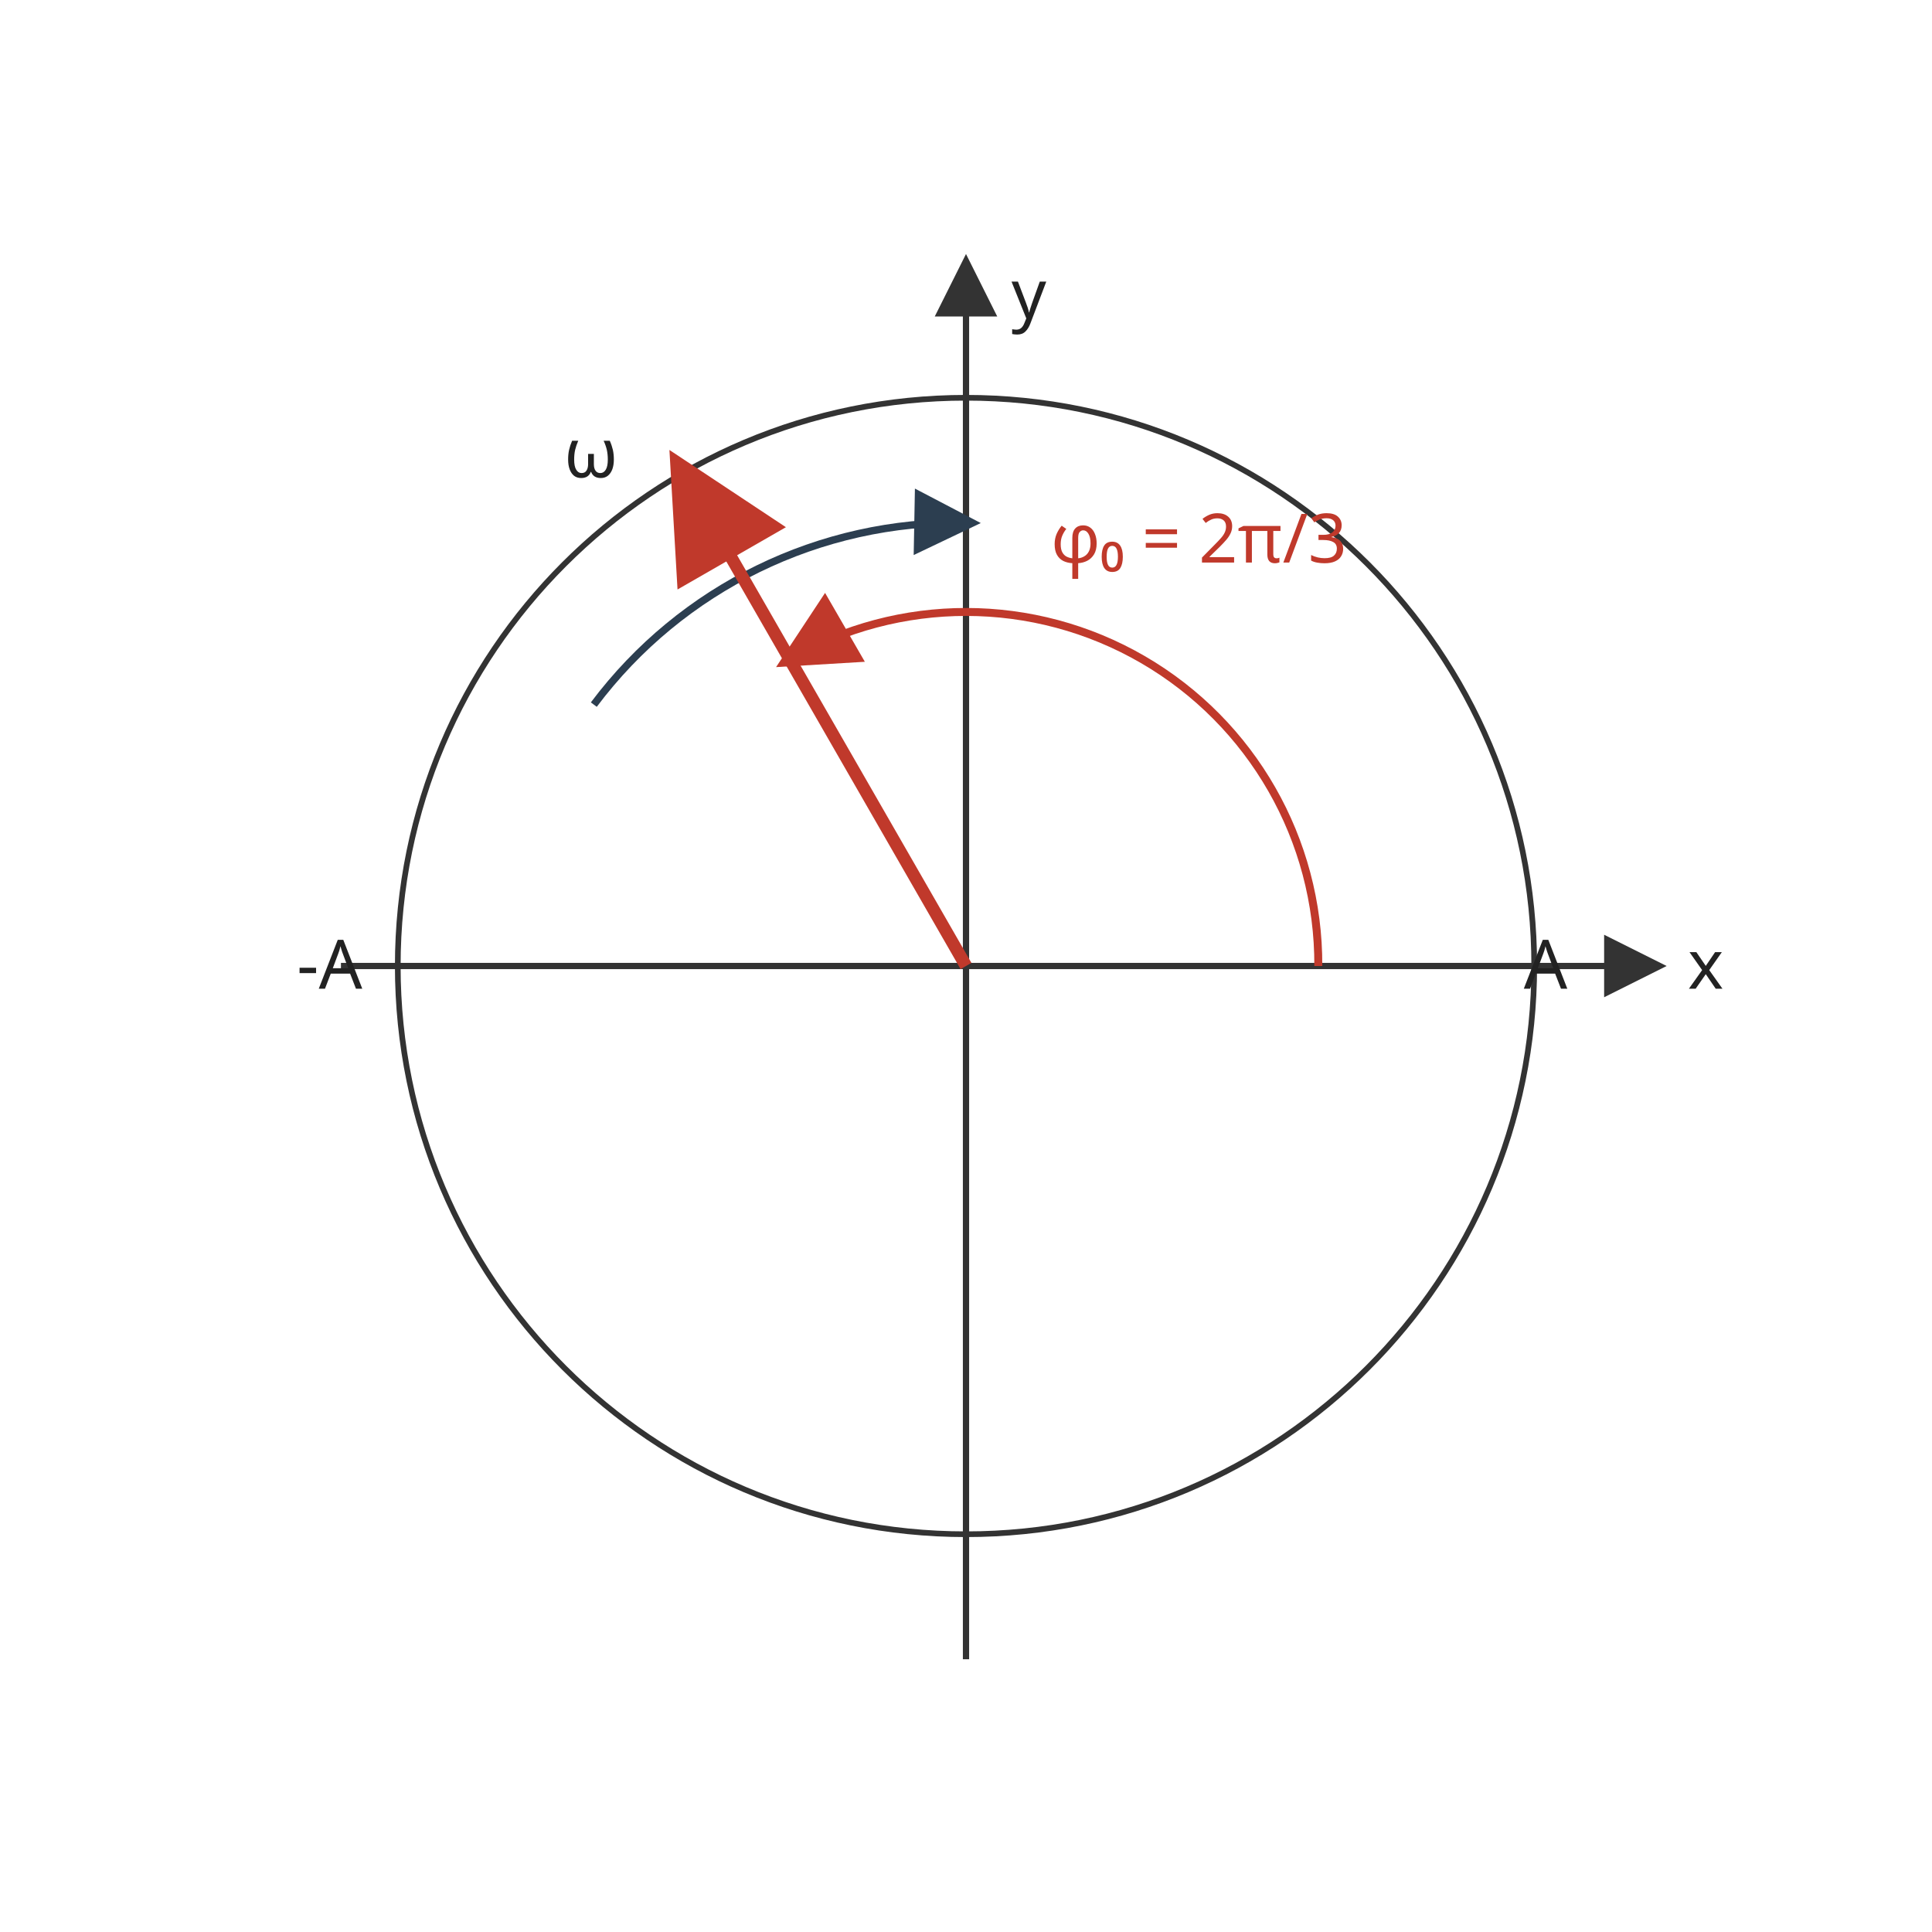
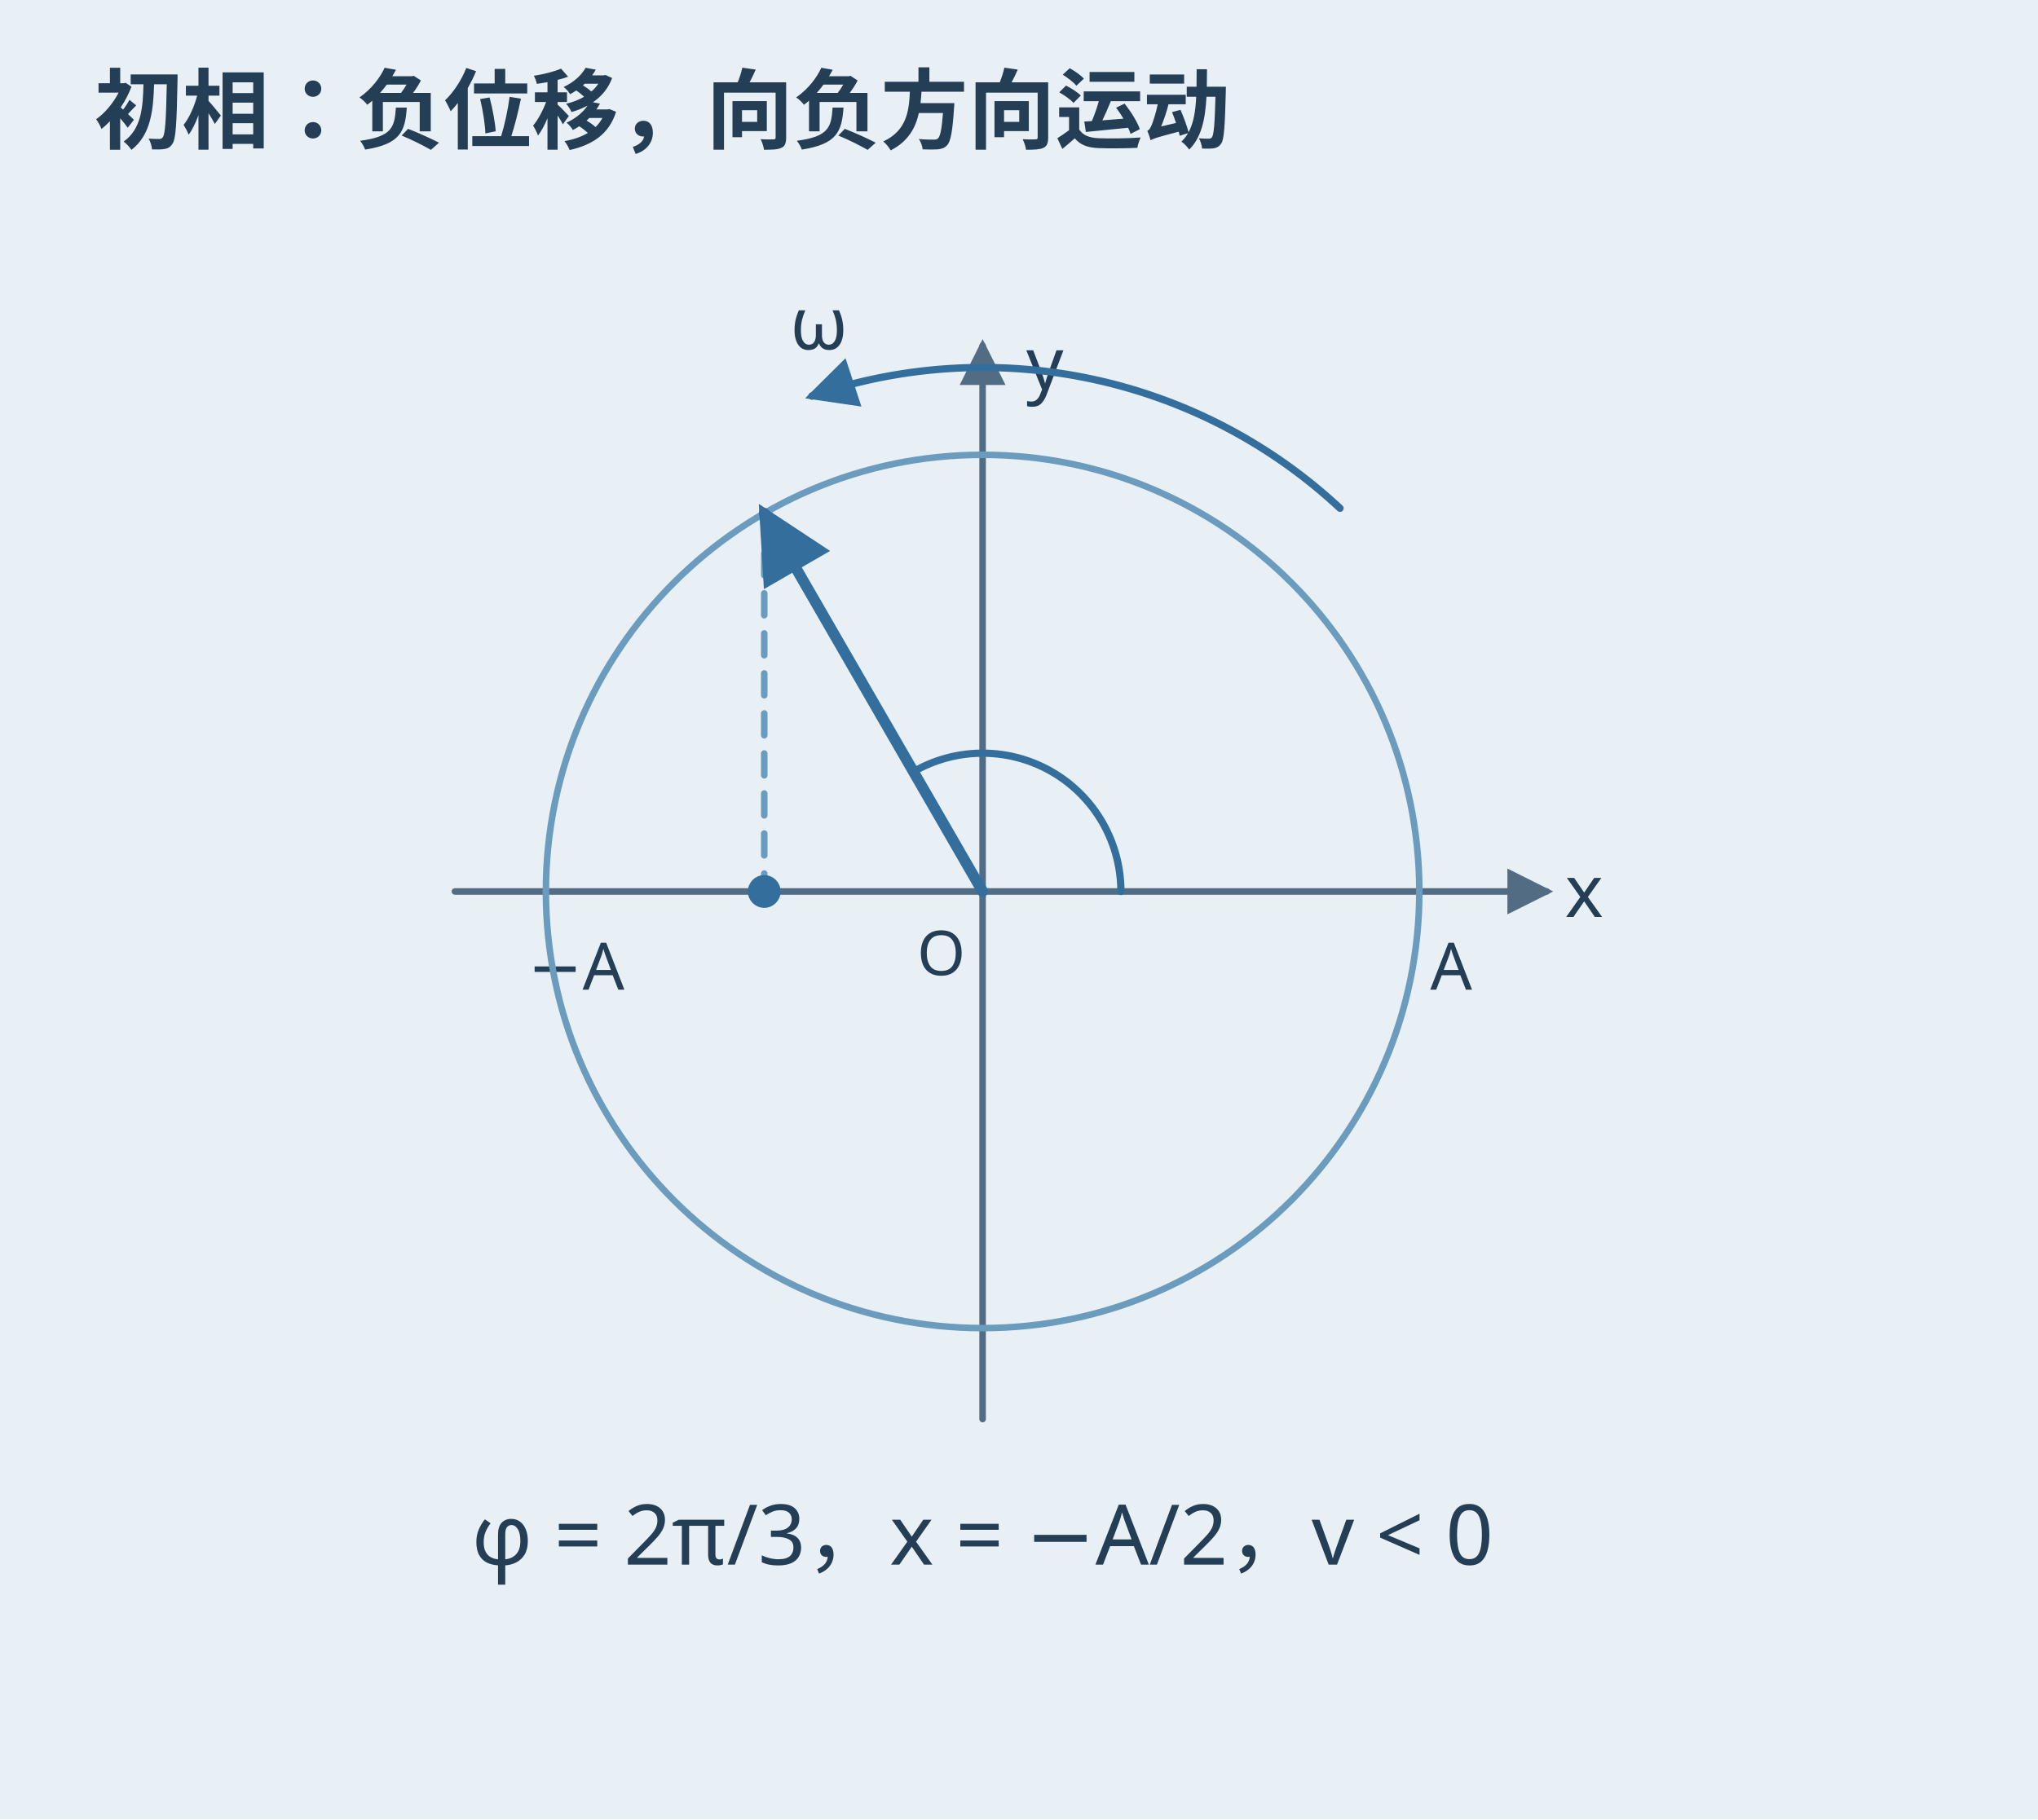
- <svg xmlns="http://www.w3.org/2000/svg" viewBox="0 0 340 340" font-family="sans-serif" font-size="12">
-   <style>
-     .label { font-size: 12px; fill: #222; }
-     .axis { stroke: #333; stroke-width: 1.1; fill: none; }
-     .vec { stroke: #c0392b; stroke-width: 2.2; fill: none; marker-end: url(#vecArrow); }
-     .arc { stroke: #c0392b; stroke-width: 1.4; fill: none; marker-end: url(#arcArrow); }
-     .om { stroke: #2c3e50; stroke-width: 1.3; fill: none; marker-end: url(#omArrow); }
-     .note { font-size: 12px; fill: #c0392b; }
-   </style>
+ <svg xmlns="http://www.w3.org/2000/svg" width="560" height="500" viewBox="0 0 560 500" role="img" aria-labelledby="title">
  <defs>
-     <marker id="axArrow" markerWidth="10" markerHeight="10" refX="7" refY="5" orient="auto">
-       <polygon points="0 0, 10 5, 0 10" fill="#333" />
+     <marker id="axis" markerWidth="7" markerHeight="7" refX="6" refY="3.5" orient="auto">
+       <path d="M0 0 L7 3.5 L0 7 Z" fill="#526D83" />
    </marker>
-     <marker id="vecArrow" markerWidth="10" markerHeight="10" refX="8" refY="5" orient="auto">
-       <polygon points="0 0, 10 5, 0 10" fill="#c0392b" />
-     </marker>
-     <marker id="arcArrow" markerWidth="10" markerHeight="10" refX="8" refY="5" orient="auto">
-       <polygon points="0 0, 10 5, 0 10" fill="#c0392b" />
-     </marker>
-     <marker id="omArrow" markerWidth="9" markerHeight="9" refX="7" refY="4.5" orient="auto">
-       <polygon points="0 0, 9 4.5, 0 9" fill="#2c3e50" />
+     <marker id="main" markerWidth="7" markerHeight="7" refX="6" refY="3.5" orient="auto">
+       <path d="M0 0 L7 3.5 L0 7 Z" fill="#346E9D" />
    </marker>
  </defs>
-   <line x1="60" y1="170" x2="290" y2="170" class="axis" marker-end="url(#axArrow)" />
-   <line x1="170" y1="292" x2="170" y2="48" class="axis" marker-end="url(#axArrow)" />
-   <text class="label" x="297" y="174">x</text>
-   <text class="label" x="178" y="56">y</text>
-   <circle cx="170" cy="170" r="100" fill="none" stroke="#333" stroke-width="1" />
-   <text class="label" x="58" y="174" text-anchor="middle">-A</text>
-   <text class="label" x="272" y="174" text-anchor="middle">A</text>
-   <path d="M 104.5,124 A 80 80 0 0 1 170,92" class="om" />
-   <text class="label" x="104" y="84" text-anchor="middle">ω</text>
-   <line x1="170" y1="170" x2="120" y2="83" class="vec" />
-   <path d="M 232,170 A 62 62 0 0 0 139,116" class="arc" />
-   <text class="note" x="211" y="99" text-anchor="middle">φ₀ = 2π/3</text>
+   <rect x="0" y="0" width="560" height="500" fill="#E8EFF5" />
+   <g font-family="Microsoft YaHei, sans-serif" stroke-linecap="round" stroke-linejoin="round">
+     <text x="26" y="39" font-size="24" fill="#243E56" font-weight="700">初相：负位移，向负方向运动</text>
+     <line x1="125.000" y1="245.000" x2="425.000" y2="245.000" stroke="#526D83" stroke-width="1.8" marker-end="url(#axis)" />
+     <line x1="270.000" y1="390.000" x2="270.000" y2="95.000" stroke="#526D83" stroke-width="1.8" marker-end="url(#axis)" />
+     <text x="430" y="252" font-size="20" fill="#243E56">x</text>
+     <text x="282" y="107" font-size="20" fill="#243E56">y</text>
+     <text x="145" y="272" font-size="18" fill="#243E56">−A</text>
+     <text x="393" y="272" font-size="18" fill="#243E56">A</text>
+     <text x="252" y="268" font-size="17" fill="#243E56">O</text>
+     <circle cx="270" cy="245" r="120" fill="none" stroke="#6B9CBE" stroke-width="1.8" />
+     <line x1="210.000" y1="141.077" x2="210.000" y2="245.000" stroke="#6B9CBE" stroke-width="1.8" stroke-dasharray="6 5" />
+     <line x1="270.000" y1="245.000" x2="210.000" y2="141.077" stroke="#346E9D" stroke-width="3" marker-end="url(#main)" />
+     <circle cx="210" cy="245" r="3.5" fill="#346E9D" stroke="#346E9D" stroke-width="2" />
+     <polyline points="308.000,245.000 307.987,244.005 307.948,243.011 307.883,242.019 307.792,241.028 307.675,240.040 307.532,239.055 307.364,238.075 307.170,237.099 306.950,236.129 306.705,235.165 306.435,234.207 306.140,233.257 305.820,232.315 305.476,231.382 305.107,230.458 304.715,229.544 304.298,228.641 303.858,227.748 303.395,226.868 302.909,226.000 302.400,225.145 301.869,224.304 301.317,223.477 300.743,222.664 300.147,221.867 299.532,221.086 298.895,220.321 298.240,219.573 297.564,218.843 296.870,218.130 296.157,217.436 295.427,216.760 294.679,216.105 293.914,215.468 293.133,214.853 292.336,214.257 291.523,213.683 290.696,213.131 289.855,212.600 289.000,212.091 288.132,211.605 287.252,211.142 286.359,210.702 285.456,210.285 284.542,209.893 283.618,209.524 282.685,209.180 281.743,208.860 280.793,208.565 279.835,208.295 278.871,208.050 277.901,207.830 276.925,207.636 275.945,207.468 274.960,207.325 273.972,207.208 272.981,207.117 271.989,207.052 270.995,207.013 270.000,207.000 269.005,207.013 268.011,207.052 267.019,207.117 266.028,207.208 265.040,207.325 264.055,207.468 263.075,207.636 262.099,207.830 261.129,208.050 260.165,208.295 259.207,208.565 258.257,208.860 257.315,209.180 256.382,209.524 255.458,209.893 254.544,210.285 253.641,210.702 252.748,211.142 251.868,211.605 251.000,212.091" fill="none" stroke="#346E9D" stroke-width="2" />
+     <polyline points="368.208,139.685 366.774,138.366 365.323,137.067 363.855,135.788 362.369,134.528 360.866,133.289 359.347,132.070 357.811,130.872 356.259,129.695 354.692,128.538 353.109,127.404 351.511,126.290 349.898,125.199 348.270,124.129 346.628,123.081 344.972,122.056 343.302,121.053 341.619,120.073 339.922,119.116 338.213,118.181 336.492,117.270 334.758,116.383 333.012,115.519 331.255,114.678 329.487,113.862 327.708,113.069 325.918,112.300 324.118,111.556 322.308,110.836 320.489,110.141 318.660,109.471 316.822,108.825 314.976,108.204 313.122,107.608 311.260,107.038 309.390,106.492 307.513,105.972 305.629,105.477 303.738,105.008 301.842,104.565 299.939,104.147 298.031,103.755 296.118,103.388 294.201,103.048 292.278,102.734 290.352,102.445 288.422,102.183 286.489,101.947 284.552,101.737 282.613,101.553 280.672,101.396 278.728,101.265 276.783,101.160 274.837,101.081 272.890,101.029 270.942,101.003 268.995,101.004 267.047,101.030 265.100,101.083 263.154,101.163 261.209,101.269 259.266,101.401 257.324,101.559 255.385,101.744 253.449,101.954 251.516,102.191 249.586,102.454 247.660,102.744 245.738,103.059 243.820,103.400 241.907,103.767 239.999,104.160 238.097,104.578 236.201,105.023 234.310,105.493 232.427,105.988 230.550,106.509 228.680,107.056 226.818,107.627 224.964,108.224 223.118,108.845" fill="none" stroke="#346E9D" stroke-width="2" />
+     <line x1="226.818" y1="107.627" x2="223.118" y2="108.845" stroke="#346E9D" stroke-width="2" marker-end="url(#main)" />
+     <text x="217.2" y="96" font-size="20" fill="#243E56">ω</text>
+     <text x="270" y="430" font-size="23" fill="#243E56" text-anchor="middle">φ = 2π/3，x = −A/2，v &lt; 0</text>
+   </g>
</svg>
